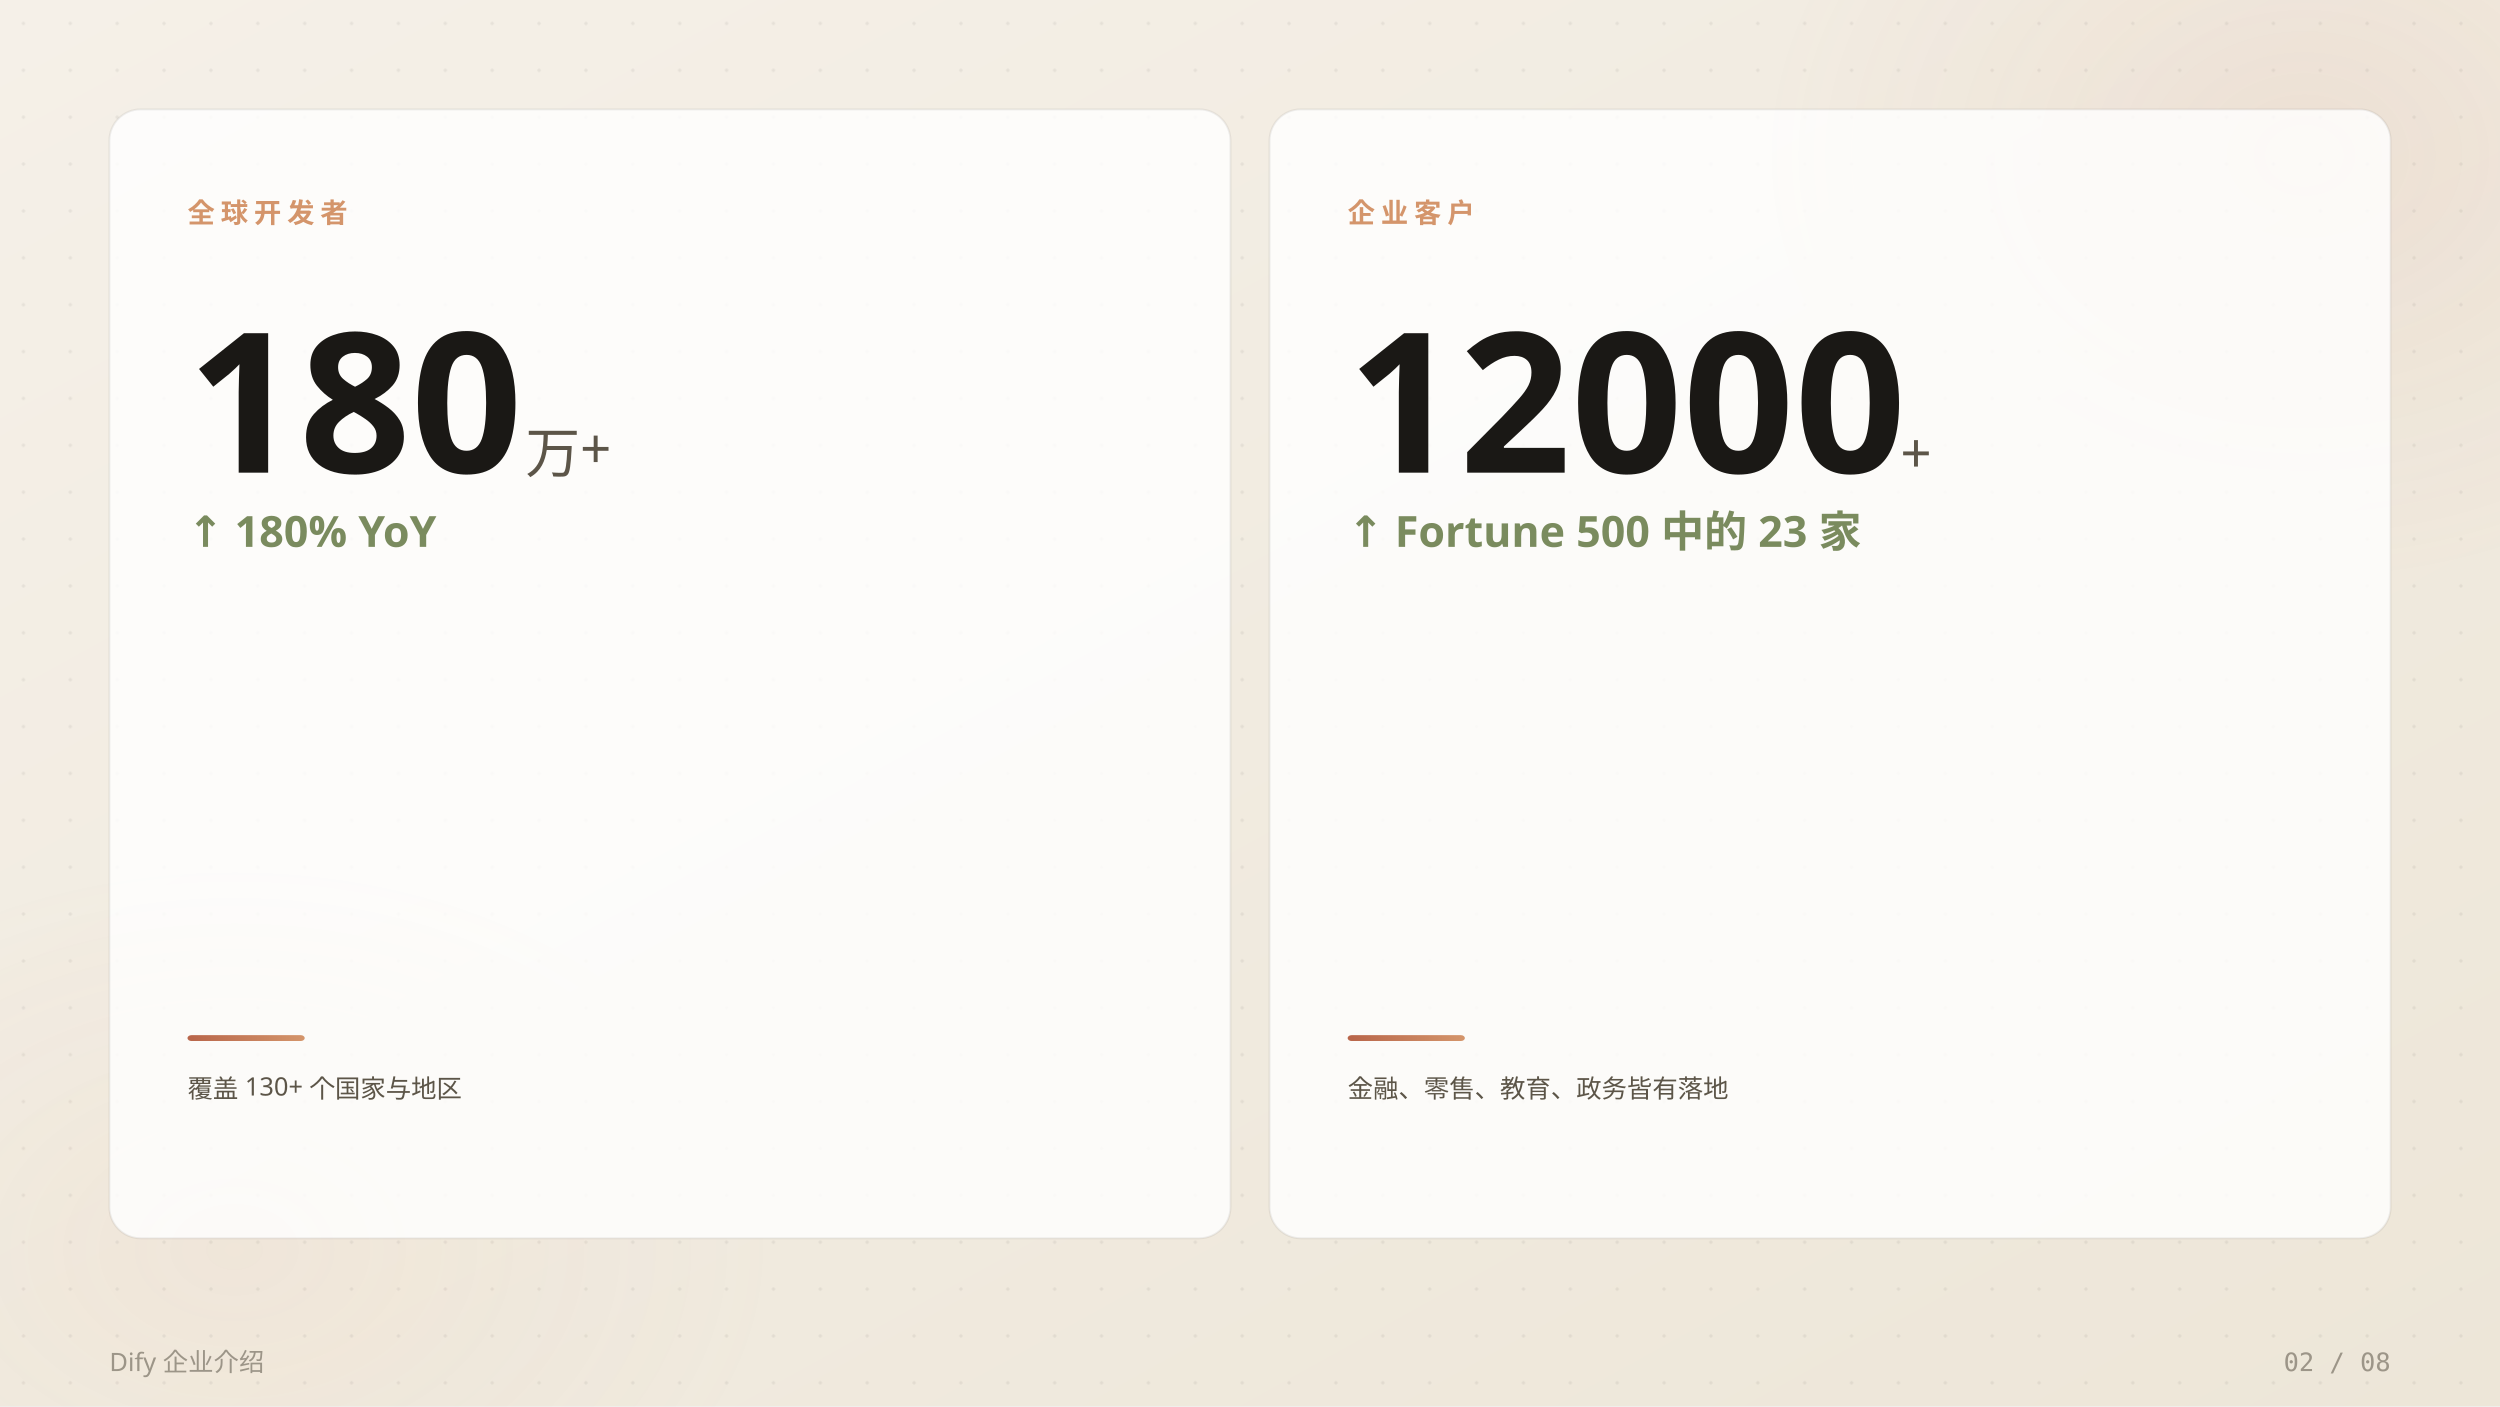
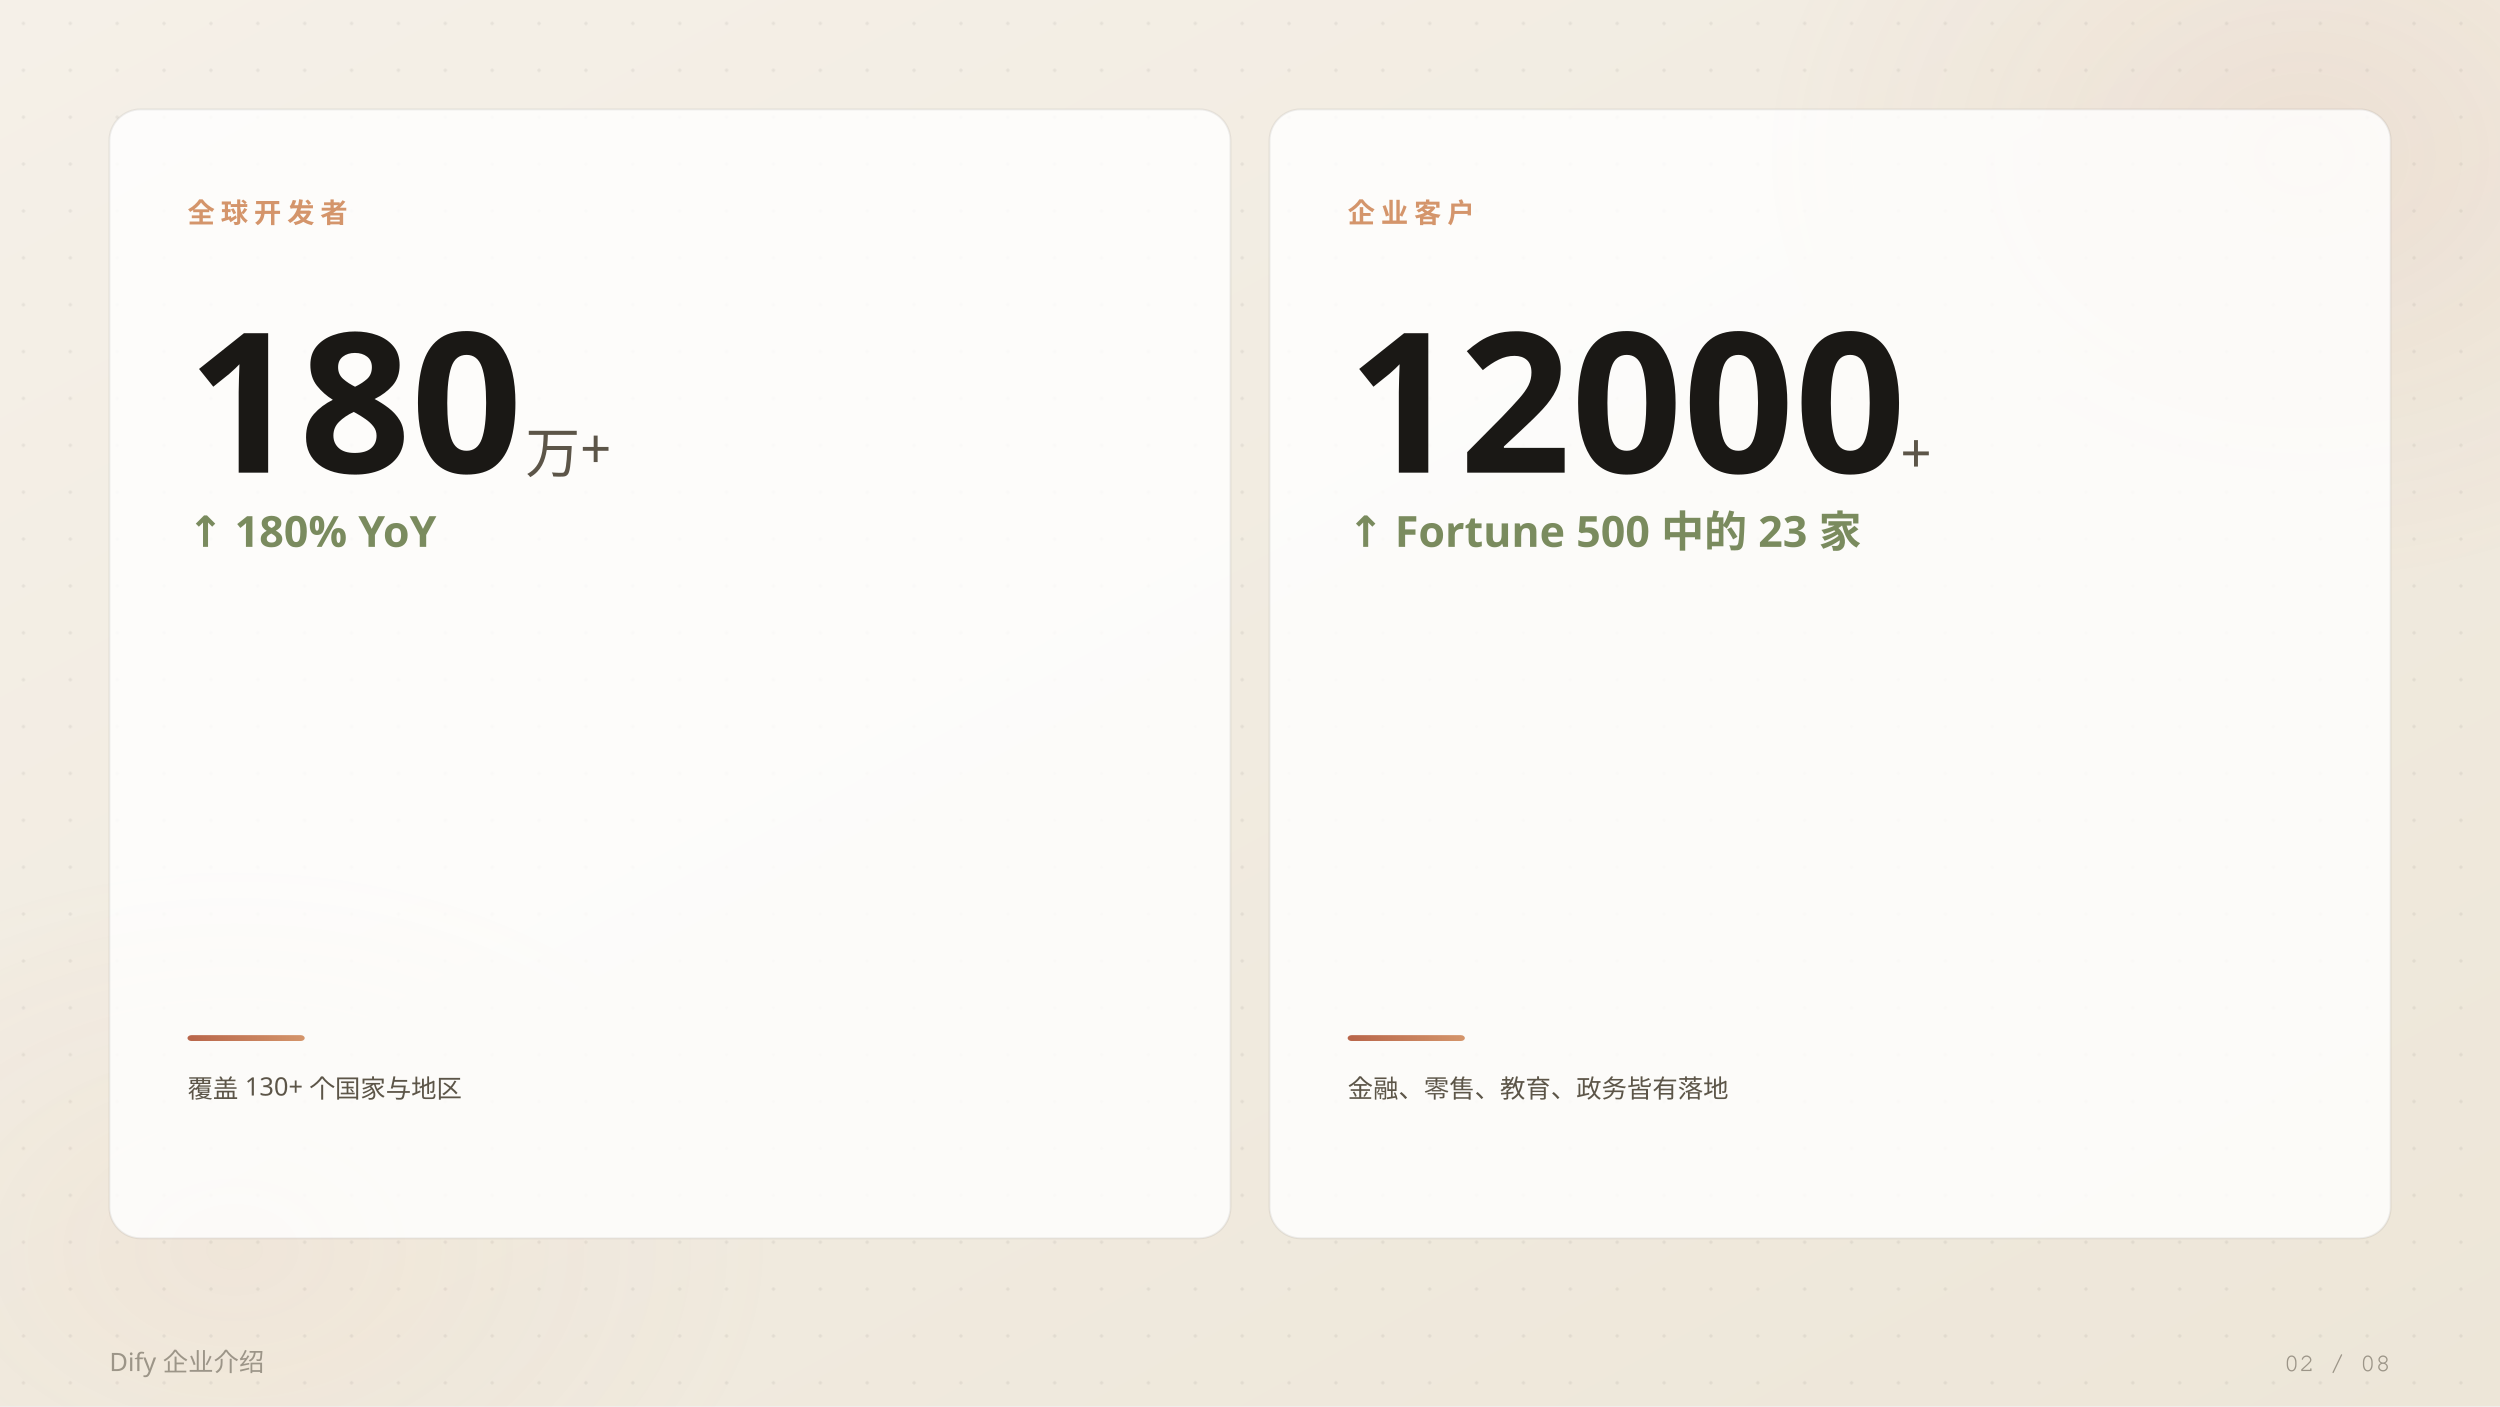
<svg xmlns="http://www.w3.org/2000/svg" viewBox="0 0 1280 720" width="1280" height="720">
  <defs>
    <linearGradient id="bg-grad" x1="0%" y1="0%" x2="100%" y2="100%">
      <stop offset="0%" stop-color="#F5F0E8" />
      <stop offset="100%" stop-color="#EDE6D8" />
    </linearGradient>
    <linearGradient id="accent-grad" x1="0%" y1="0%" x2="100%" y2="0%">
      <stop offset="0%" stop-color="#B8654A" />
      <stop offset="100%" stop-color="#D4956B" />
    </linearGradient>
    <linearGradient id="accent-grad-v" x1="0%" y1="0%" x2="0%" y2="100%">
      <stop offset="0%" stop-color="#B8654A" />
      <stop offset="100%" stop-color="#D4956B" />
    </linearGradient>
    <radialGradient id="spot-1" cx="50%" cy="50%" r="50%">
      <stop offset="0%" stop-color="#B8654A" stop-opacity="0.08" />
      <stop offset="100%" stop-color="#B8654A" stop-opacity="0" />
    </radialGradient>
    <radialGradient id="spot-2" cx="50%" cy="50%" r="50%">
      <stop offset="0%" stop-color="#D4956B" stop-opacity="0.06" />
      <stop offset="100%" stop-color="#D4956B" stop-opacity="0" />
    </radialGradient>
    <pattern id="bg-texture" width="24" height="24" patternUnits="userSpaceOnUse">
      <circle cx="12" cy="12" r="0.9" fill="#1a1815" fill-opacity="0.06" />
    </pattern>
  </defs>
  <style type="text/css">
-     text { font-family: 'Noto Sans SC', 'PingFang SC', 'Microsoft YaHei', sans-serif; }
-     .mono { font-family: 'IBM Plex Mono', 'SF Mono', 'JetBrains Mono', Menlo, monospace; }
-     .eyebrow { font-size: 14px; fill: #D4956B; letter-spacing: 3px; font-weight: 600; font-family: 'IBM Plex Mono', 'SF Mono', 'JetBrains Mono', Menlo, monospace; }
-     .h1 { font-size: 56px; fill: #1a1815; font-weight: 700; font-family: 'Noto Serif SC', 'Playfair Display', 'Times New Roman', serif; }
-     .h2 { font-size: 42px; fill: #1a1815; font-weight: 700; font-family: 'Noto Serif SC', 'Playfair Display', 'Times New Roman', serif; }
-     .h3 { font-size: 28px; fill: #1a1815; font-weight: 600; font-family: 'Noto Serif SC', 'Playfair Display', 'Times New Roman', serif; }
-     .h4 { font-size: 20px; fill: #1a1815; font-weight: 600; font-family: 'Noto Serif SC', 'Playfair Display', 'Times New Roman', serif; }
+     text { font-family: 'PingFang SC', 'Noto Sans SC', 'Microsoft YaHei', sans-serif; }
+     .mono { font-family: 'Menlo', 'SF Mono', 'IBM Plex Mono', 'Courier', monospace; }
+     .eyebrow { font-size: 14px; fill: #D4956B; letter-spacing: 3px; font-weight: 600; font-family: 'Menlo', 'SF Mono', 'IBM Plex Mono', 'Courier', monospace; }
+     .h1 { font-size: 56px; fill: #1a1815; font-weight: 700; font-family: 'Songti SC', 'Noto Serif SC', 'STKaiti', 'Times New Roman', serif; }
+     .h2 { font-size: 42px; fill: #1a1815; font-weight: 700; font-family: 'Songti SC', 'Noto Serif SC', 'STKaiti', 'Times New Roman', serif; }
+     .h3 { font-size: 28px; fill: #1a1815; font-weight: 600; font-family: 'Songti SC', 'Noto Serif SC', 'STKaiti', 'Times New Roman', serif; }
+     .h4 { font-size: 20px; fill: #1a1815; font-weight: 600; font-family: 'Songti SC', 'Noto Serif SC', 'STKaiti', 'Times New Roman', serif; }
    .body { font-size: 17px; fill: #5c5548; }
    .small { font-size: 13px; fill: #9c9588; }
-     .stat-huge { font-size: 100px; fill: #1a1815; font-weight: 800; font-family: 'Noto Serif SC', 'Playfair Display', 'Times New Roman', serif; }
+     .stat-huge { font-size: 100px; fill: #1a1815; font-weight: 800; font-family: 'Songti SC', 'Noto Serif SC', 'STKaiti', 'Times New Roman', serif; }
    .stat-unit { font-size: 26px; fill: #5c5548; font-weight: 500; }
  </style>
  <rect width="1280" height="720" fill="url(#bg-grad)" />
  <rect width="1280" height="720" fill="url(#bg-texture)" />
  <ellipse cx="1180" cy="80" rx="280" ry="220" fill="url(#spot-1)" />
  <ellipse cx="120" cy="640" rx="280" ry="200" fill="url(#spot-2)" />
  <g transform="translate(56, 56)">
    <rect x="0" y="0" width="574" height="578" rx="16" fill="#FFFFFF" fill-opacity="0.82" stroke="#1a1815" stroke-opacity="0.07" stroke-width="1" />
    <svg x="40" y="40" width="494" height="498" viewBox="0 0 494 498">
      <text x="0" y="18" class="eyebrow">全球开发者</text>
      <text x="0" y="146" font-size="100" fill="#1a1815" font-weight="800">180</text>
      <text x="173" y="146" font-size="28" fill="#5c5548" font-weight="500">万+</text>
      <text x="0" y="184" font-size="22" fill="#7A8B5E" font-weight="600">↑ 180% YoY</text>
      <rect x="0" y="434" width="60" height="3" fill="url(#accent-grad)" rx="2" />
      <text x="0" y="466" font-size="13" fill="#5c5548">覆盖 130+ 个国家与地区</text>
    </svg>
  </g>
  <g transform="translate(650, 56)">
    <rect x="0" y="0" width="574" height="578" rx="16" fill="#FFFFFF" fill-opacity="0.82" stroke="#1a1815" stroke-opacity="0.07" stroke-width="1" />
    <svg x="40" y="40" width="494" height="498" viewBox="0 0 494 498">
      <text x="0" y="18" class="eyebrow">企业客户</text>
      <text x="0" y="146" font-size="100" fill="#1a1815" font-weight="800">12000</text>
      <text x="283" y="146" font-size="28" fill="#5c5548" font-weight="500">+</text>
      <text x="0" y="184" font-size="22" fill="#7A8B5E" font-weight="600">↑ Fortune 500 中的 23 家</text>
      <rect x="0" y="434" width="60" height="3" fill="url(#accent-grad)" rx="2" />
      <text x="0" y="466" font-size="13" fill="#5c5548">金融、零售、教育、政务皆有落地</text>
    </svg>
  </g>
  <text x="56" y="702" class="small">Dify 企业介绍</text>
  <text x="1224" y="702" class="small mono" text-anchor="end">02 / 08</text>
</svg>
